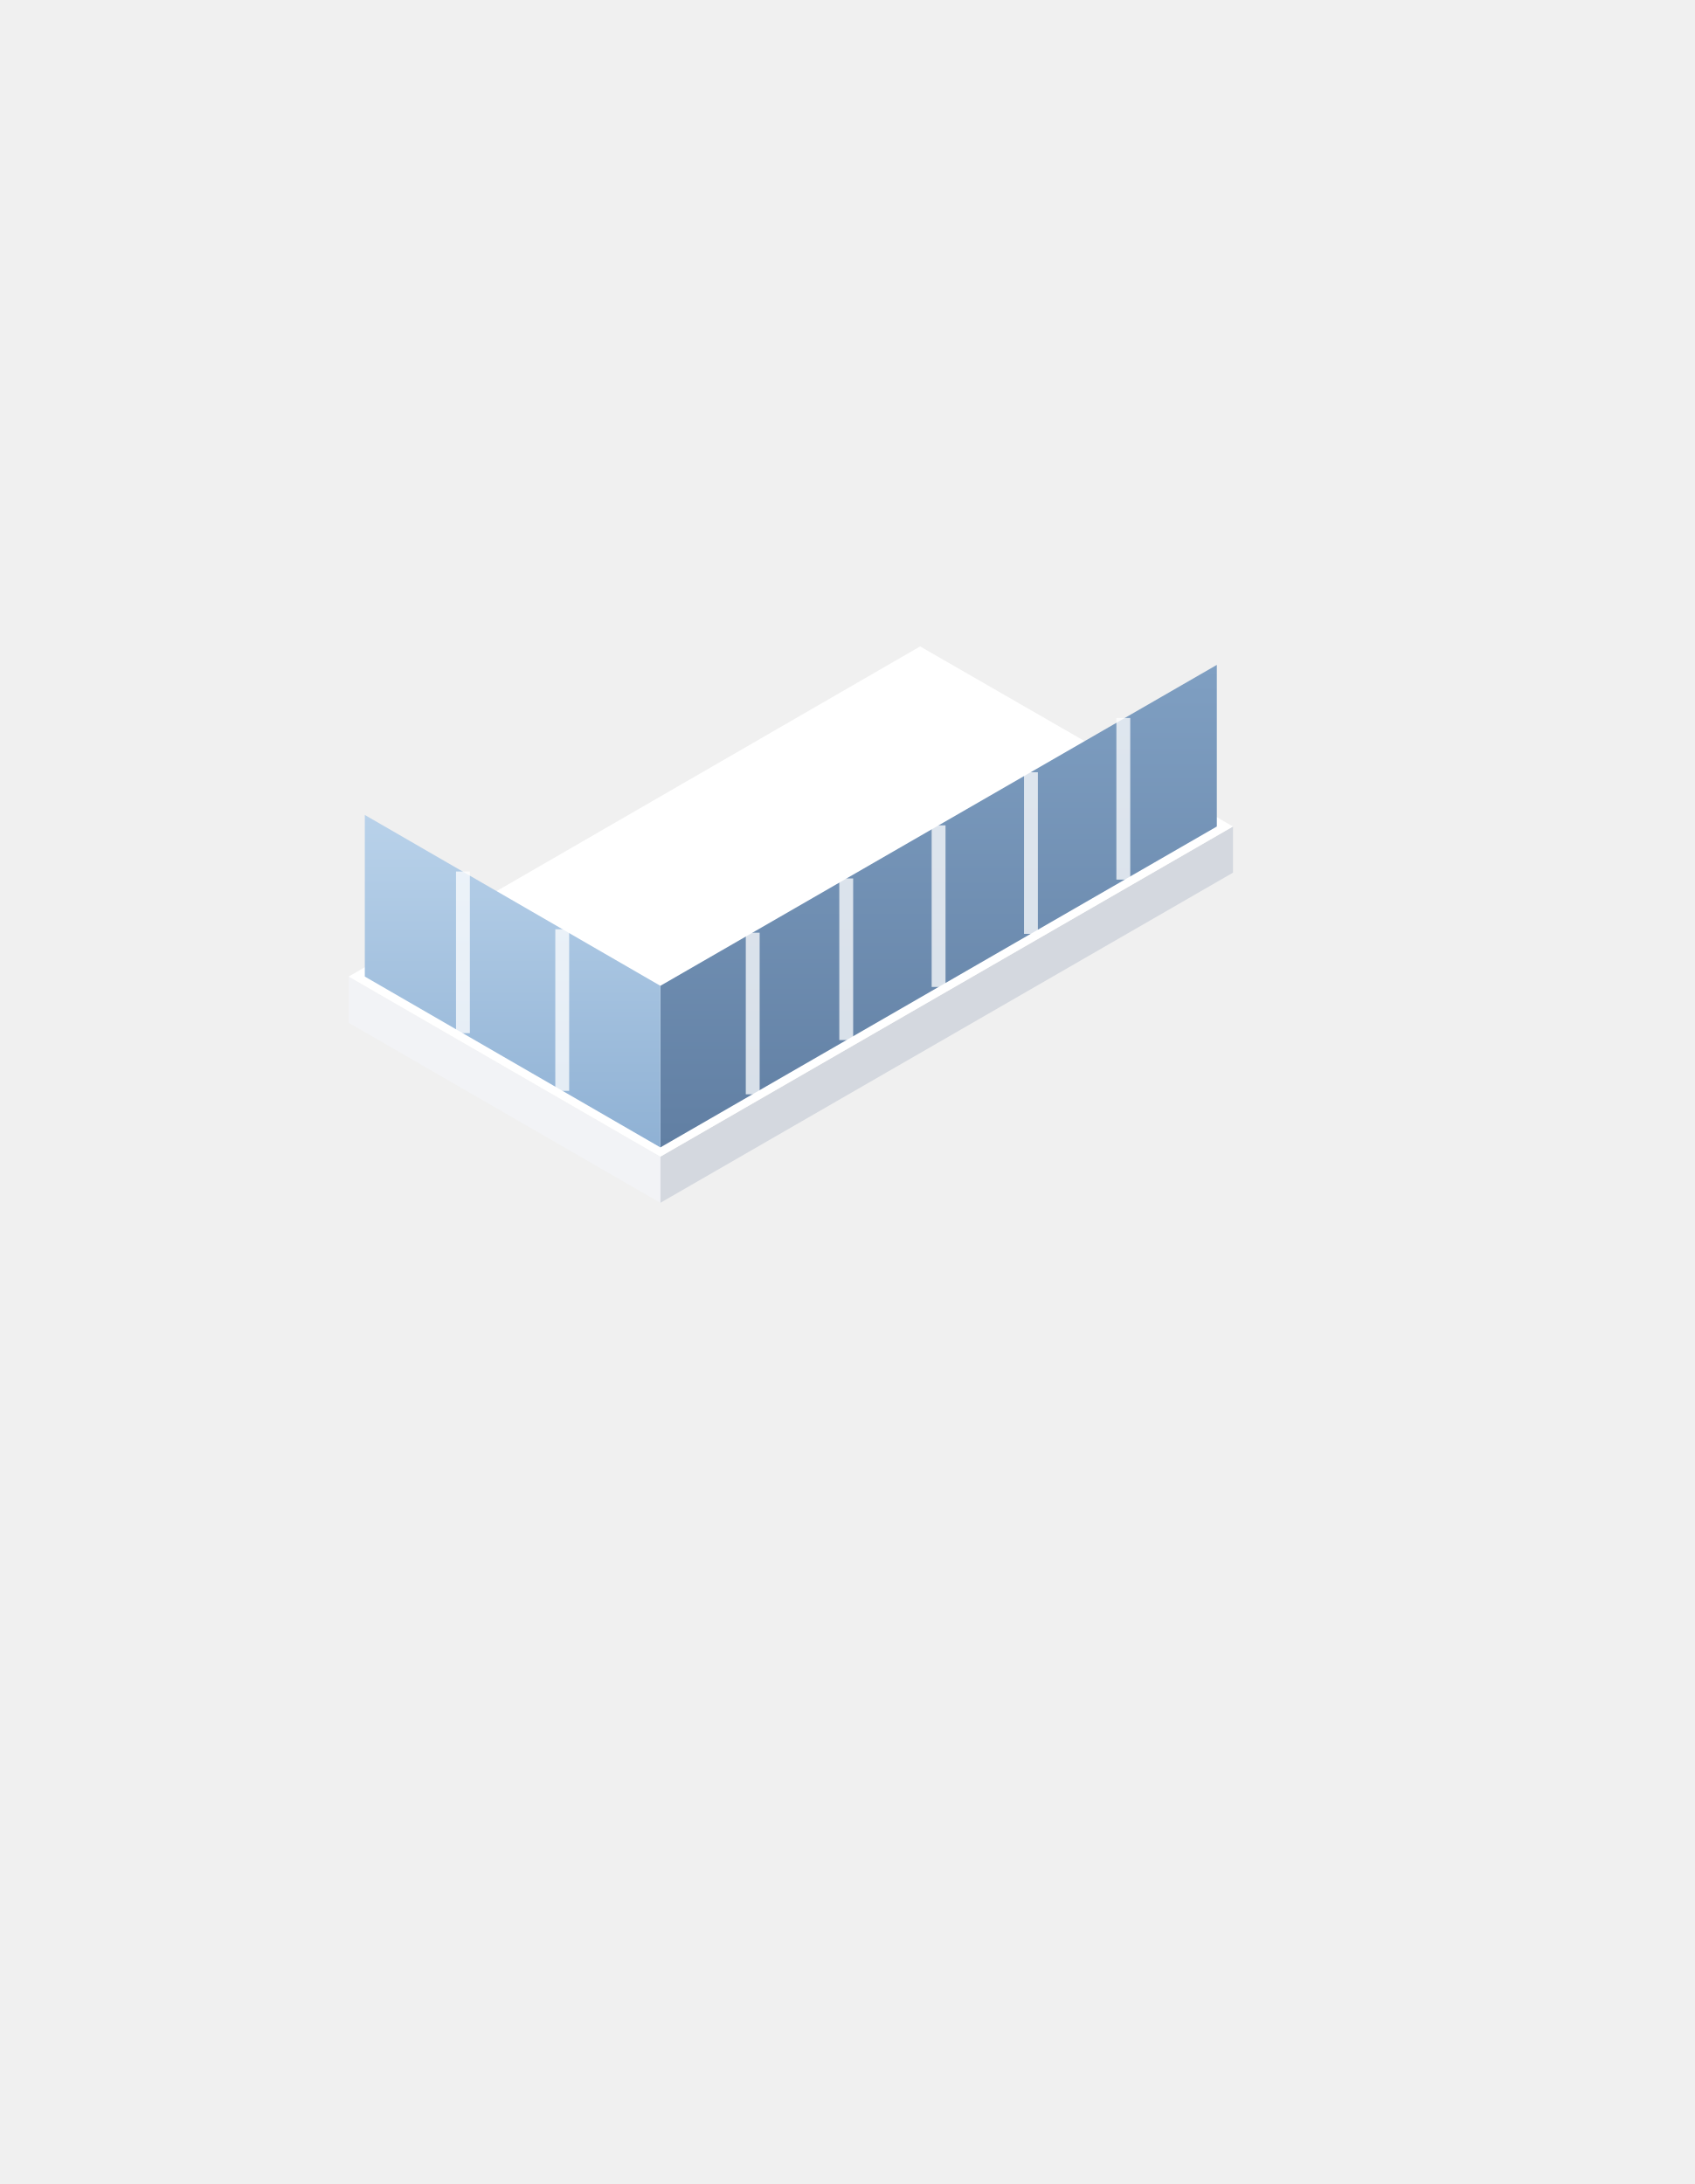
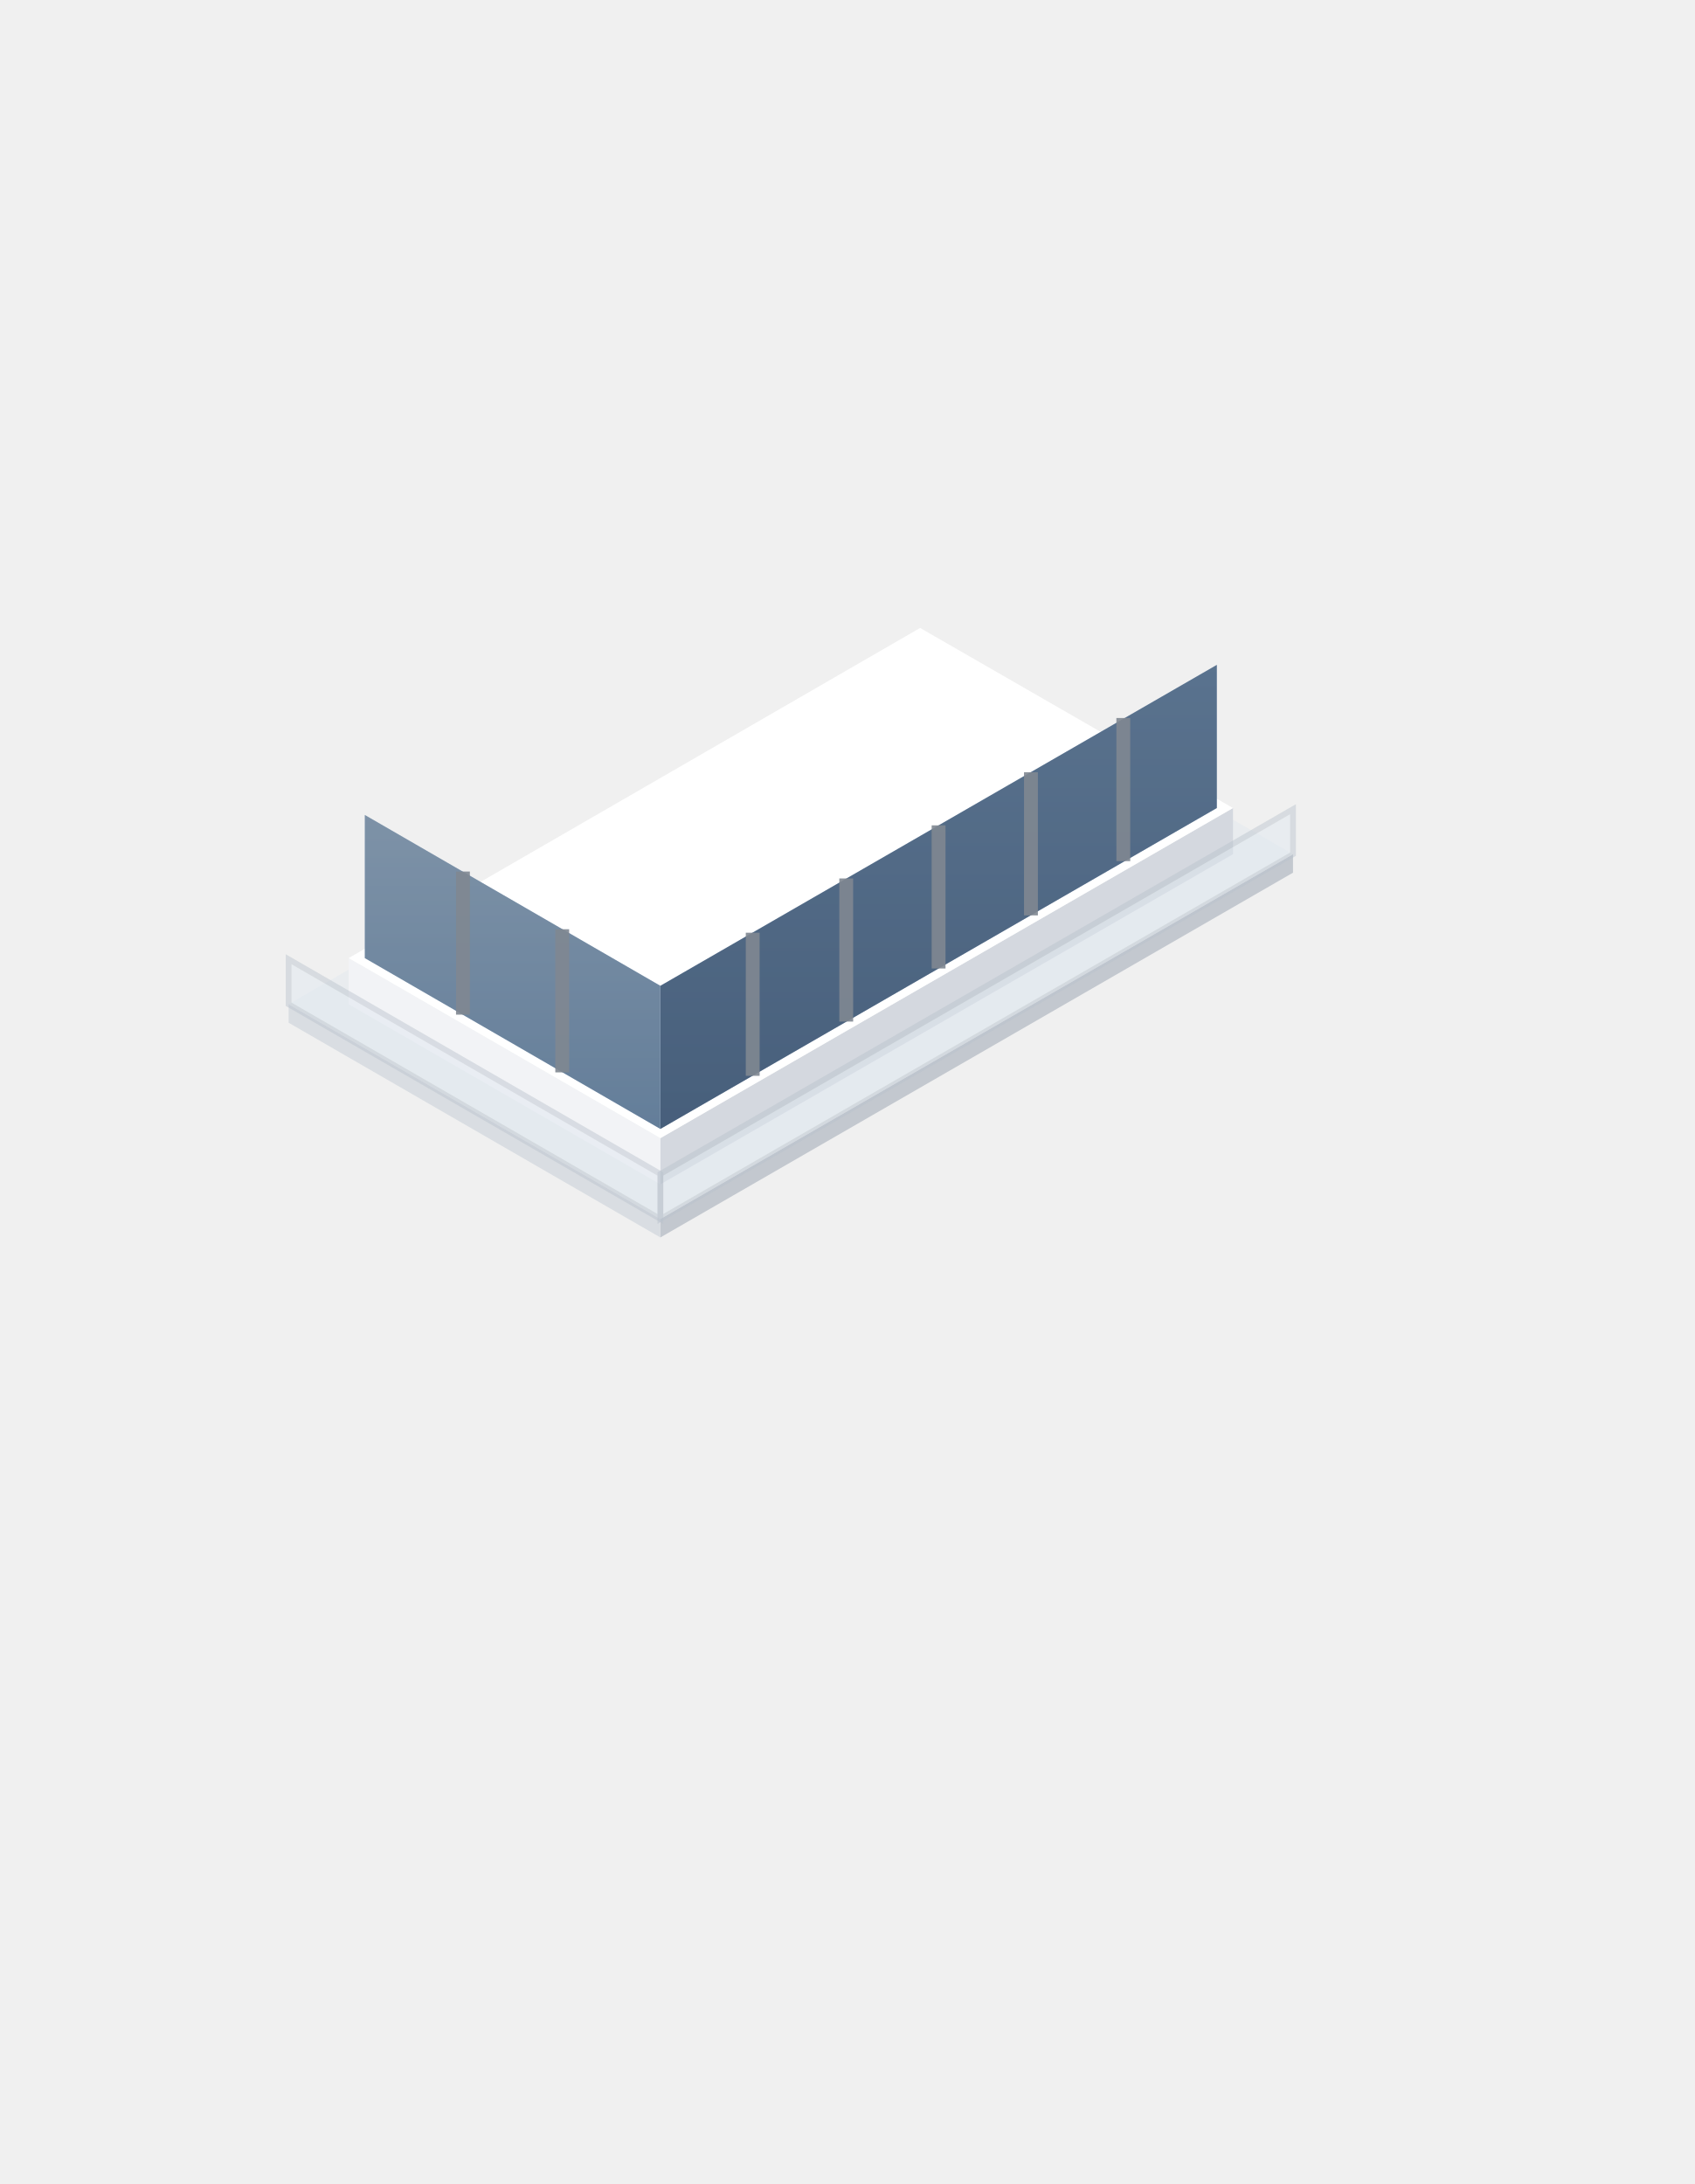
<svg xmlns="http://www.w3.org/2000/svg" viewBox="-102.6 -187.8 146.8 189.2" width="293.6" height="378.4">
  <defs>
    <linearGradient id="iso-glass-l" x1="0" y1="0" x2="0" y2="1">
      <stop offset="0" stop-color="#B9D2EA" />
      <stop offset="1" stop-color="#8FB1D4" />
    </linearGradient>
    <linearGradient id="iso-glass-r" x1="0" y1="0" x2="0" y2="1">
      <stop offset="0" stop-color="#7F9FC2" />
      <stop offset="1" stop-color="#617FA3" />
    </linearGradient>
  </defs>
-   <polygon points="4.2,-112.2 -45.4,-83.6 -45.4,-87.6 4.2,-116.2" fill="#D4D8DF" />
-   <polygon points="-45.4,-83.6 -72.4,-99.2 -72.4,-103.2 -45.4,-87.6" fill="#F2F3F6" />
-   <polygon points="-22.9,-131.8 4.2,-116.2 -45.4,-87.6 -72.4,-103.2" fill="#FFFFFF" />
-   <polygon points="2.8,-116.2 -45.4,-88.4 -45.4,-102.4 2.8,-130.2" fill="url(#iso-glass-r)" />
-   <polygon points="-45.4,-88.4 -71,-103.2 -71,-117.2 -45.4,-102.4" fill="url(#iso-glass-l)" />
-   <path d="M-5.3 -111.6V-125.6M-13.3 -106.9V-120.9M-21.3 -102.3V-116.3M-29.3 -97.7V-111.7M-37.4 -93V-107M-53.9 -93.3V-107.3M-62.5 -98.3V-112.3" stroke="#FFFFFF" stroke-width="1.2" opacity="0.75" />
+   <polygon points="9.4,-112.2 -45.4,-80.6 -45.4,-82.2 9.4,-113.8" fill="#C3C8CF" />
+   <polygon points="-45.4,-80.6 -77.6,-99.2 -77.6,-100.8 -45.4,-82.2" fill="#D9DDE2" />
+   <polygon points="-22.9,-132.4 9.4,-113.8 -45.4,-82.2 -77.6,-100.8" fill="#E9ECEF" />
+   <polygon points="4.2,-113.8 -45.4,-85.2 -45.4,-89.2 4.2,-117.8" fill="#D4D8DF" />
+   <polygon points="-45.4,-85.2 -72.4,-100.8 -72.4,-104.8 -45.4,-89.2" fill="#F2F3F6" />
+   <polygon points="-22.9,-133.4 4.2,-117.8 -45.4,-89.2 -72.4,-104.8" fill="#FFFFFF" />
+   <polygon points="2.8,-117.8 -45.4,-90 -45.4,-102.4 2.8,-130.2" fill="url(#iso-glass-r)" />
+   <polygon points="2.8,-117.8 -45.4,-90 -45.4,-102.4 2.8,-130.2" fill="#1E2A3A" opacity="0.38" />
+   <polygon points="-45.4,-90 -71,-104.8 -71,-117.2 -45.4,-102.4" fill="url(#iso-glass-l)" />
+   <polygon points="-45.4,-90 -71,-104.8 -71,-117.2 -45.4,-102.4" fill="#1E2A3A" opacity="0.38" />
+   <path d="M-5.3 -113.2V-125.6M-13.3 -108.5V-120.9M-21.3 -103.9V-116.3M-29.3 -99.3V-111.7M-37.4 -94.6V-107M-53.9 -94.9V-107.3M-62.5 -99.9V-112.3" stroke="#7F8791" stroke-width="1.2" opacity="0.9" />
+   <polygon points="9.4,-113.8 -45.4,-82.2 -45.4,-86.1 9.4,-117.7" fill="#DDE7EF" opacity="0.45" stroke="#B9C2CB" stroke-width="0.5" />
+   <polygon points="-45.4,-82.2 -77.6,-100.8 -77.6,-104.7 -45.4,-86.1" fill="#DDE7EF" opacity="0.45" stroke="#B9C2CB" stroke-width="0.5" />
</svg>
